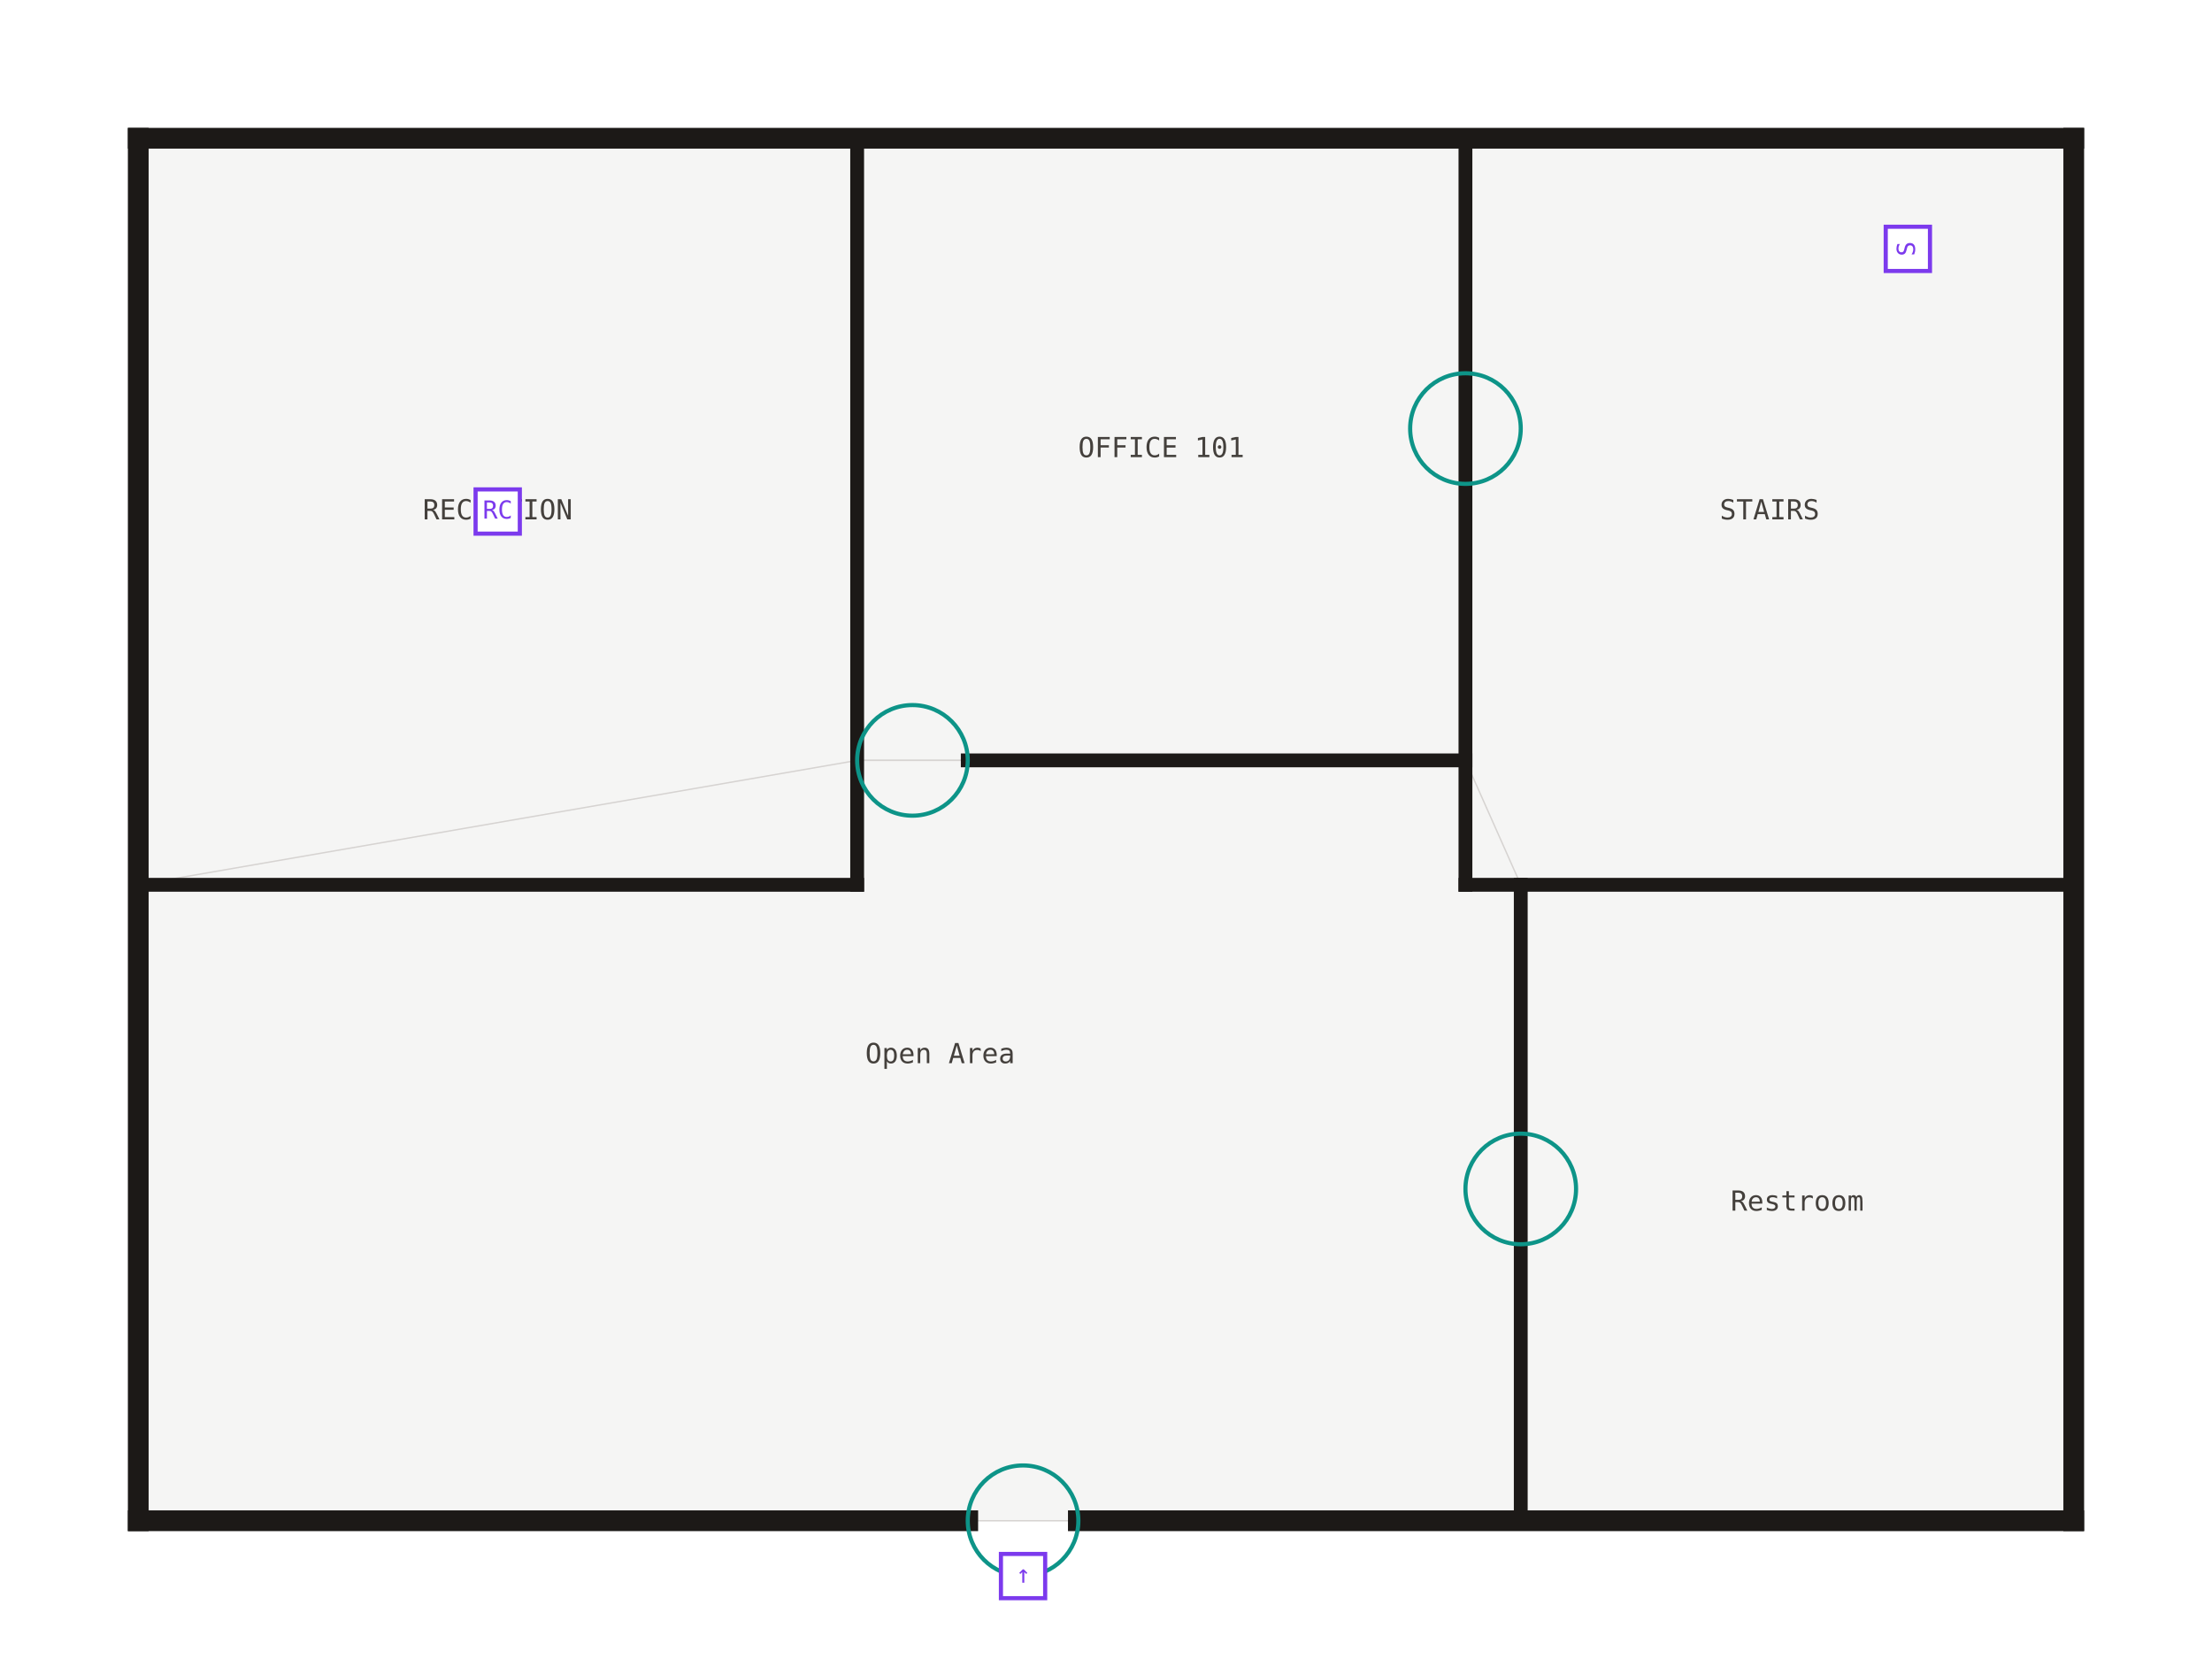
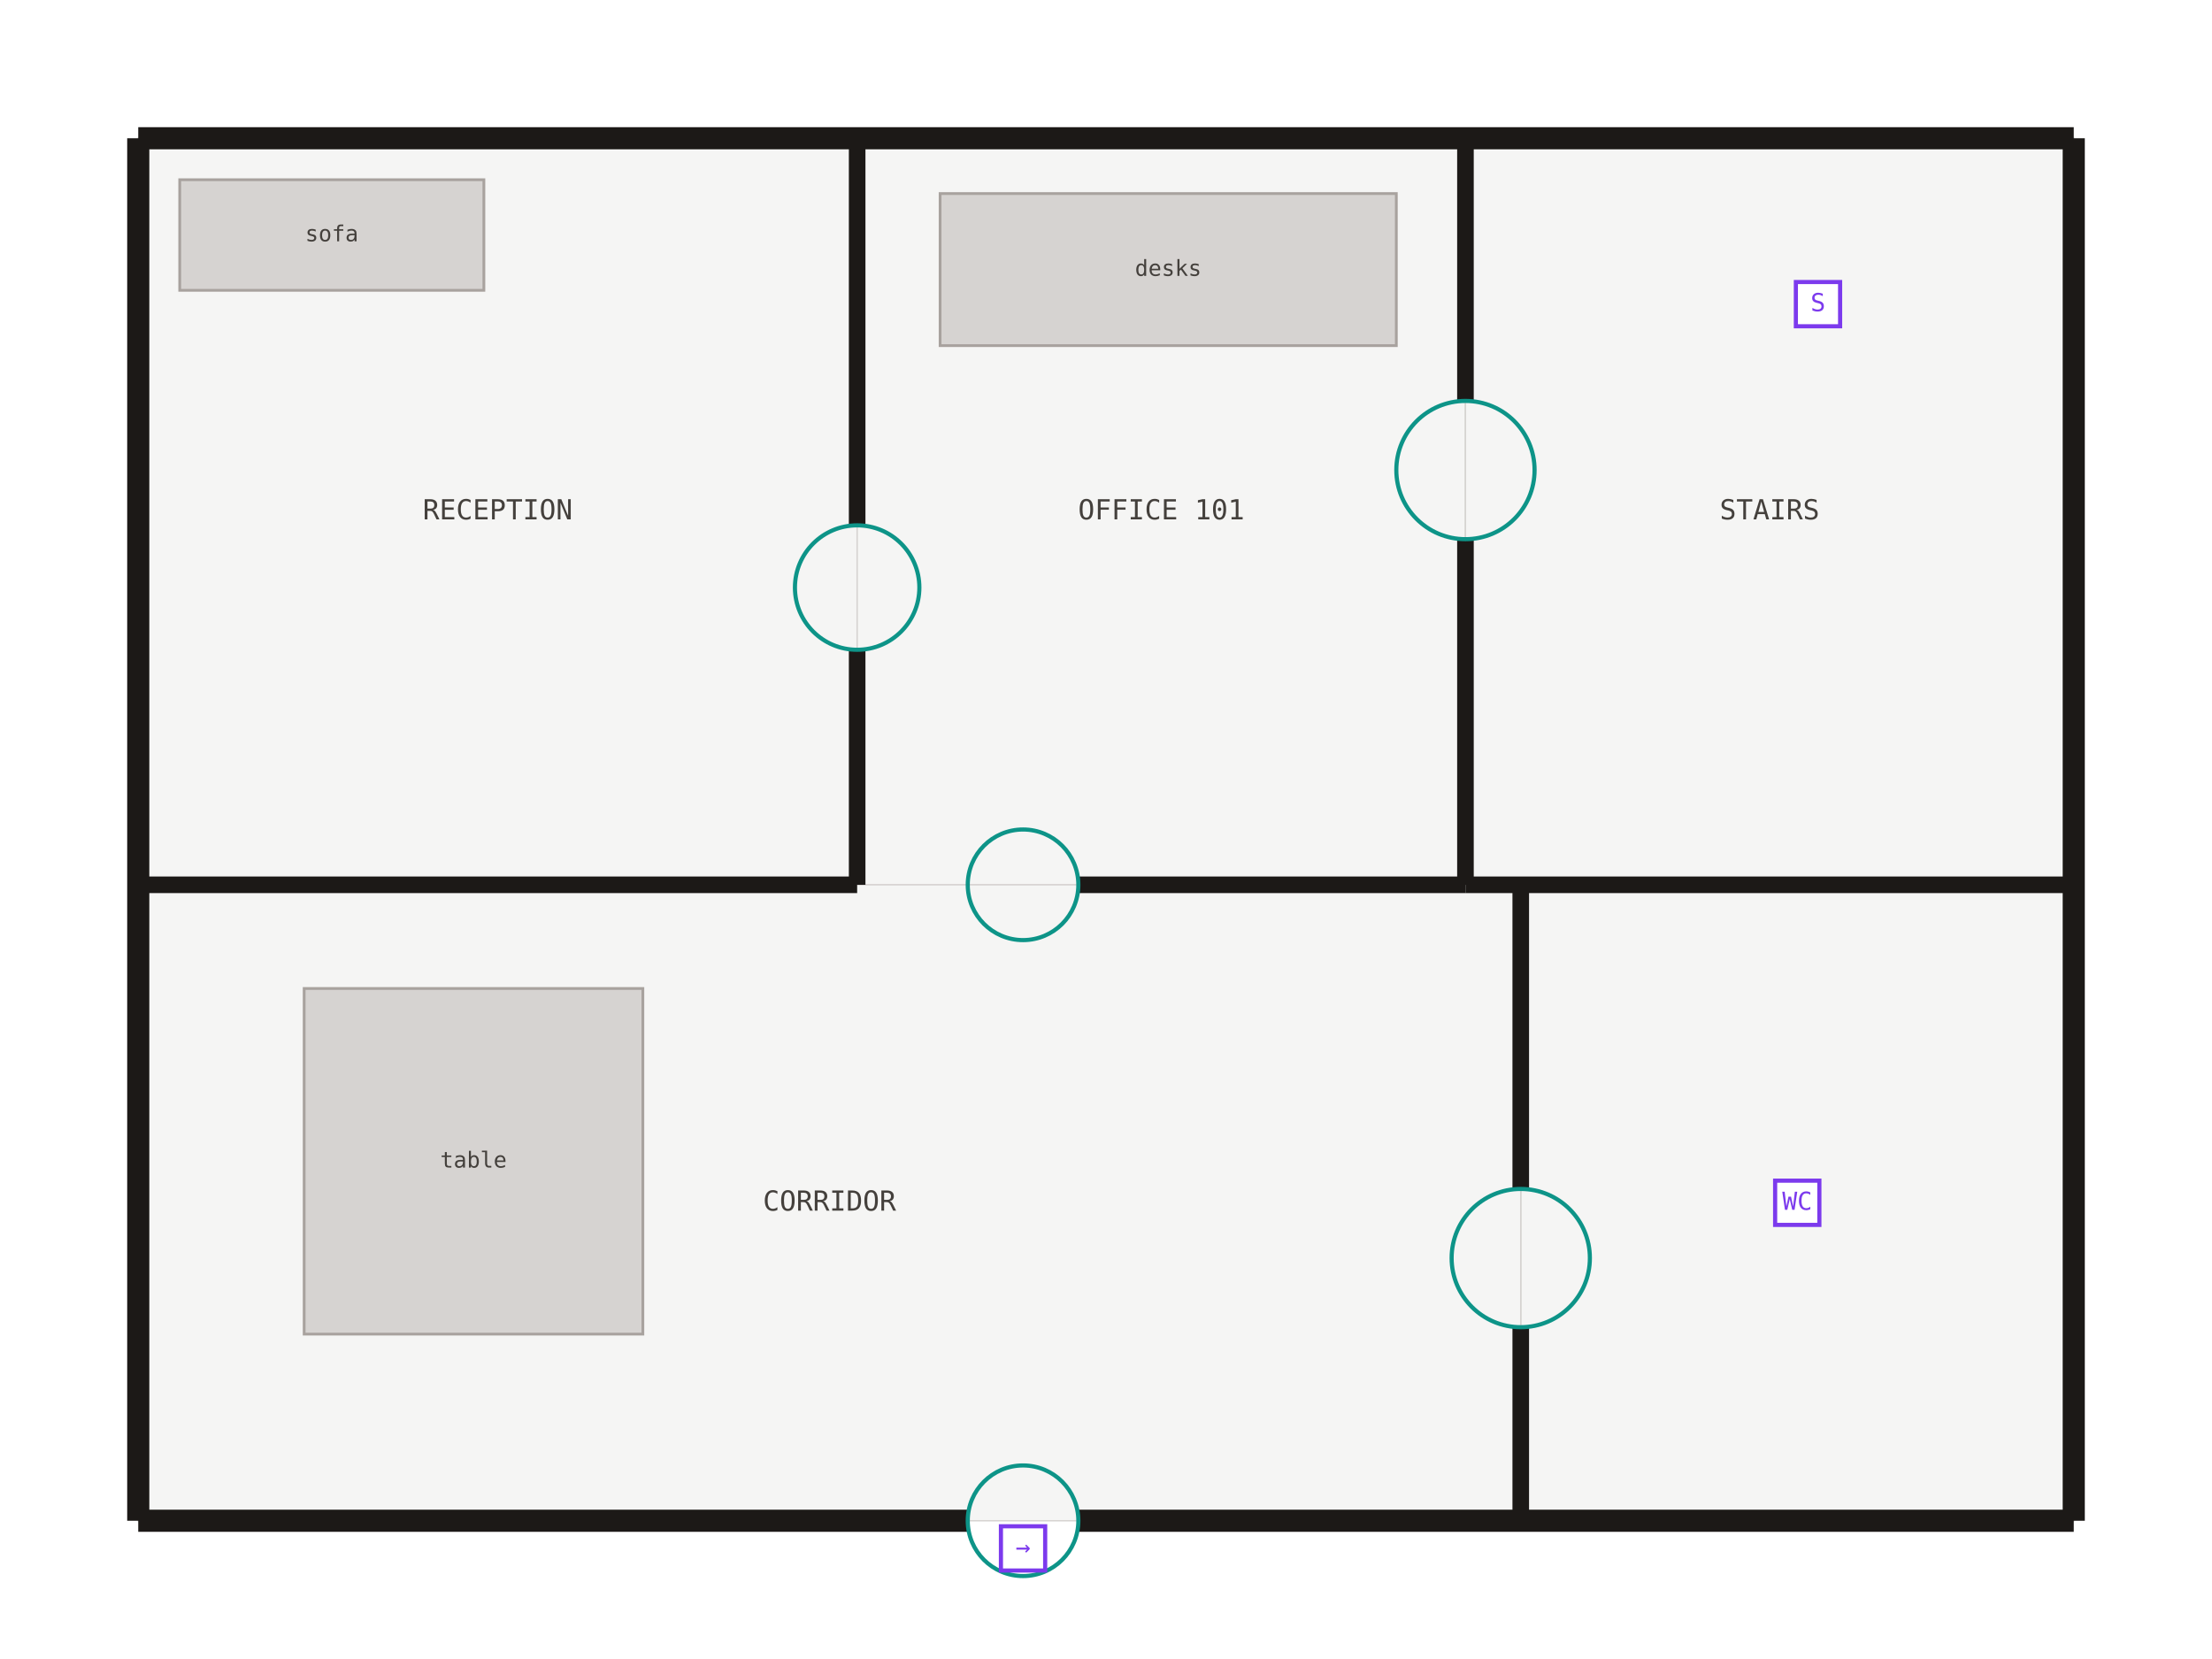
<svg xmlns="http://www.w3.org/2000/svg" viewBox="0 0 1600 1200" width="1600" height="1200">
  <rect width="1600" height="1200" fill="white" />
-   <polygon data-id="r-1" points="100,100 620,100 620,640 100,640" fill="#f5f5f4" stroke="#d6d3d1" stroke-width="1" />
+   <polygon data-id="r-rec" points="100,100 620,100 620,640 100,640" fill="#f5f5f4" stroke="#d6d3d1" stroke-width="1" />
  <text x="360" y="370" font-family="monospace" font-size="20" fill="#44403c" text-anchor="middle" dominant-baseline="middle">RECEPTION</text>
-   <polygon data-id="r-2" points="620,100 1060,100 1060,550 620,550" fill="#f5f5f4" stroke="#d6d3d1" stroke-width="1" />
-   <text x="840" y="325" font-family="monospace" font-size="20" fill="#44403c" text-anchor="middle" dominant-baseline="middle">OFFICE 101</text>
-   <polygon data-id="r-3" points="1060,100 1500,100 1500,640 1060,640" fill="#f5f5f4" stroke="#d6d3d1" stroke-width="1" />
+   <polygon data-id="r-off" points="620,100 1060,100 1060,640 620,640" fill="#f5f5f4" stroke="#d6d3d1" stroke-width="1" />
+   <text x="840" y="370" font-family="monospace" font-size="20" fill="#44403c" text-anchor="middle" dominant-baseline="middle">OFFICE 101</text>
+   <polygon data-id="r-stairs" points="1060,100 1500,100 1500,640 1060,640" fill="#f5f5f4" stroke="#d6d3d1" stroke-width="1" />
  <text x="1280" y="370" font-family="monospace" font-size="20" fill="#44403c" text-anchor="middle" dominant-baseline="middle">STAIRS</text>
-   <polygon data-id="r-4" points="1100,640 1500,640 1500,1100 1100,1100" fill="#f5f5f4" stroke="#d6d3d1" stroke-width="1" />
-   <text x="1300" y="870" font-family="monospace" font-size="20" fill="#44403c" text-anchor="middle" dominant-baseline="middle">Restroom</text>
-   <polygon data-id="r-5" points="100,640 620,550 1060,550 1100,640 1100,1100 100,1100" fill="#f5f5f4" stroke="#d6d3d1" stroke-width="1" />
-   <text x="680" y="763.333" font-family="monospace" font-size="20" fill="#44403c" text-anchor="middle" dominant-baseline="middle">Open Area</text>
-   <line data-id="w-1" x1="100" y1="100" x2="1500" y2="100" stroke="#1c1917" stroke-width="15" stroke-linecap="square" />
-   <line data-id="w-2" x1="100" y1="100" x2="100" y2="1100" stroke="#1c1917" stroke-width="15" stroke-linecap="square" />
-   <line data-id="w-3" x1="1500" y1="100" x2="1500" y2="1100" stroke="#1c1917" stroke-width="15" stroke-linecap="square" />
-   <line data-id="w-4" x1="100" y1="1100" x2="700" y2="1100" stroke="#1c1917" stroke-width="15" stroke-linecap="square" />
-   <line data-id="w-5" x1="780" y1="1100" x2="1500" y2="1100" stroke="#1c1917" stroke-width="15" stroke-linecap="square" />
-   <line data-id="w-6" x1="100" y1="640" x2="620" y2="640" stroke="#1c1917" stroke-width="10" stroke-linecap="square" />
-   <line data-id="w-7" x1="620" y1="100" x2="620" y2="640" stroke="#1c1917" stroke-width="10" stroke-linecap="square" />
-   <line data-id="w-8" x1="700" y1="550" x2="1060" y2="550" stroke="#1c1917" stroke-width="10" stroke-linecap="square" />
-   <line data-id="w-9" x1="1060" y1="100" x2="1060" y2="640" stroke="#1c1917" stroke-width="10" stroke-linecap="square" />
-   <line data-id="w-10" x1="1100" y1="640" x2="1100" y2="1100" stroke="#1c1917" stroke-width="10" stroke-linecap="square" />
-   <line data-id="w-11" x1="1060" y1="640" x2="1500" y2="640" stroke="#1c1917" stroke-width="10" stroke-linecap="square" />
-   <circle data-id="d-2" cx="660" cy="550" r="40" fill="none" stroke="#0d9488" stroke-width="3" />
-   <circle data-id="d-3" cx="1060" cy="310" r="40" fill="none" stroke="#0d9488" stroke-width="3" />
-   <circle data-id="d-4" cx="1100" cy="860" r="40" fill="none" stroke="#0d9488" stroke-width="3" />
-   <circle data-id="d-5" cx="740" cy="1100" r="40" fill="none" stroke="#0d9488" stroke-width="3" />
-   <g data-id="f-1" transform="translate(1380 180) rotate(270)">
+   <polygon data-id="r-wc" points="1100,640 1500,640 1500,1100 1100,1100" fill="#f5f5f4" stroke="#d6d3d1" stroke-width="1" />
+   <text x="1300" y="870" font-family="monospace" font-size="20" fill="#44403c" text-anchor="middle" dominant-baseline="middle">WC</text>
+   <polygon data-id="r-corr" points="100,640 1100,640 1100,1100 100,1100" fill="#f5f5f4" stroke="#d6d3d1" stroke-width="1" />
+   <text x="600" y="870" font-family="monospace" font-size="20" fill="#44403c" text-anchor="middle" dominant-baseline="middle">CORRIDOR</text>
+   <polygon data-id="fur-sofa" points="130,130 350,130 350,210 130,210" fill="#d6d3d1" stroke="#a8a29e" stroke-width="2" />
+   <text x="240" y="170" font-family="monospace" font-size="16" fill="#44403c" text-anchor="middle" dominant-baseline="middle">sofa</text>
+   <polygon data-id="fur-desks" points="680,140 1010,140 1010,250 680,250" fill="#d6d3d1" stroke="#a8a29e" stroke-width="2" />
+   <text x="845" y="195" font-family="monospace" font-size="16" fill="#44403c" text-anchor="middle" dominant-baseline="middle">desks</text>
+   <polygon data-id="fur-table" points="220,715 465,715 465,965 220,965" fill="#d6d3d1" stroke="#a8a29e" stroke-width="2" />
+   <text x="342.5" y="840" font-family="monospace" font-size="16" fill="#44403c" text-anchor="middle" dominant-baseline="middle">table</text>
+   <line data-id="w-top" x1="100" y1="100" x2="1500" y2="100" stroke="#1c1917" stroke-width="16" stroke-linecap="butt" />
+   <line data-id="w-left" x1="100" y1="100" x2="100" y2="1100" stroke="#1c1917" stroke-width="16" stroke-linecap="butt" />
+   <line data-id="w-right" x1="1500" y1="100" x2="1500" y2="1100" stroke="#1c1917" stroke-width="16" stroke-linecap="butt" />
+   <line data-id="w-bottom-left" x1="100" y1="1100" x2="700" y2="1100" stroke="#1c1917" stroke-width="16" stroke-linecap="butt" />
+   <line data-id="w-bottom-right" x1="780" y1="1100" x2="1500" y2="1100" stroke="#1c1917" stroke-width="16" stroke-linecap="butt" />
+   <line data-id="w-rec-e-1" x1="620" y1="100" x2="620" y2="380" stroke="#1c1917" stroke-width="12" stroke-linecap="butt" />
+   <line data-id="w-rec-e-2" x1="620" y1="470" x2="620" y2="640" stroke="#1c1917" stroke-width="12" stroke-linecap="butt" />
+   <line data-id="w-rec-s" x1="100" y1="640" x2="620" y2="640" stroke="#1c1917" stroke-width="12" stroke-linecap="butt" />
+   <line data-id="w-off-e-1" x1="1060" y1="100" x2="1060" y2="290" stroke="#1c1917" stroke-width="12" stroke-linecap="butt" />
+   <line data-id="w-off-e-2" x1="1060" y1="390" x2="1060" y2="640" stroke="#1c1917" stroke-width="12" stroke-linecap="butt" />
+   <line data-id="w-off-s" x1="780" y1="640" x2="1060" y2="640" stroke="#1c1917" stroke-width="12" stroke-linecap="butt" />
+   <line data-id="w-stairs-s" x1="1060" y1="640" x2="1500" y2="640" stroke="#1c1917" stroke-width="12" stroke-linecap="butt" />
+   <line data-id="w-wc-w-1" x1="1100" y1="640" x2="1100" y2="860" stroke="#1c1917" stroke-width="12" stroke-linecap="butt" />
+   <line data-id="w-wc-w-2" x1="1100" y1="960" x2="1100" y2="1100" stroke="#1c1917" stroke-width="12" stroke-linecap="butt" />
+   <circle data-id="d-entry" cx="740" cy="1100" r="40" fill="none" stroke="#0d9488" stroke-width="3" />
+   <circle data-id="d-rec" cx="620" cy="425" r="45" fill="none" stroke="#0d9488" stroke-width="3" />
+   <circle data-id="d-off-e" cx="1060" cy="340" r="50" fill="none" stroke="#0d9488" stroke-width="3" />
+   <circle data-id="d-off-s" cx="740" cy="640" r="40" fill="none" stroke="#0d9488" stroke-width="3" />
+   <circle data-id="d-wc" cx="1100" cy="910" r="50" fill="none" stroke="#0d9488" stroke-width="3" />
+   <g data-id="f-entry" transform="translate(740 1120) rotate(0)">
+     <rect x="-16" y="-16" width="32" height="32" fill="white" stroke="#7c3aed" stroke-width="3" />
+     <text font-family="monospace" font-size="18" fill="#7c3aed" text-anchor="middle" dominant-baseline="middle">→</text>
+   </g>
+   <g data-id="f-stairs" transform="translate(1315 220) rotate(0)">
    <rect x="-16" y="-16" width="32" height="32" fill="white" stroke="#7c3aed" stroke-width="3" />
    <text font-family="monospace" font-size="18" fill="#7c3aed" text-anchor="middle" dominant-baseline="middle">S</text>
  </g>
-   <g data-id="f-2" transform="translate(740 1140) rotate(270)">
+   <g data-id="f-wc" transform="translate(1300 870) rotate(0)">
    <rect x="-16" y="-16" width="32" height="32" fill="white" stroke="#7c3aed" stroke-width="3" />
-     <text font-family="monospace" font-size="18" fill="#7c3aed" text-anchor="middle" dominant-baseline="middle">→</text>
-   </g>
-   <g data-id="a-reception-3c78" transform="translate(360 370) rotate(0)">
-     <rect x="-16" y="-16" width="32" height="32" fill="white" stroke="#7c3aed" stroke-width="3" />
-     <text font-family="monospace" font-size="18" fill="#7c3aed" text-anchor="middle" dominant-baseline="middle">RC</text>
+     <text font-family="monospace" font-size="18" fill="#7c3aed" text-anchor="middle" dominant-baseline="middle">WC</text>
  </g>
</svg>
